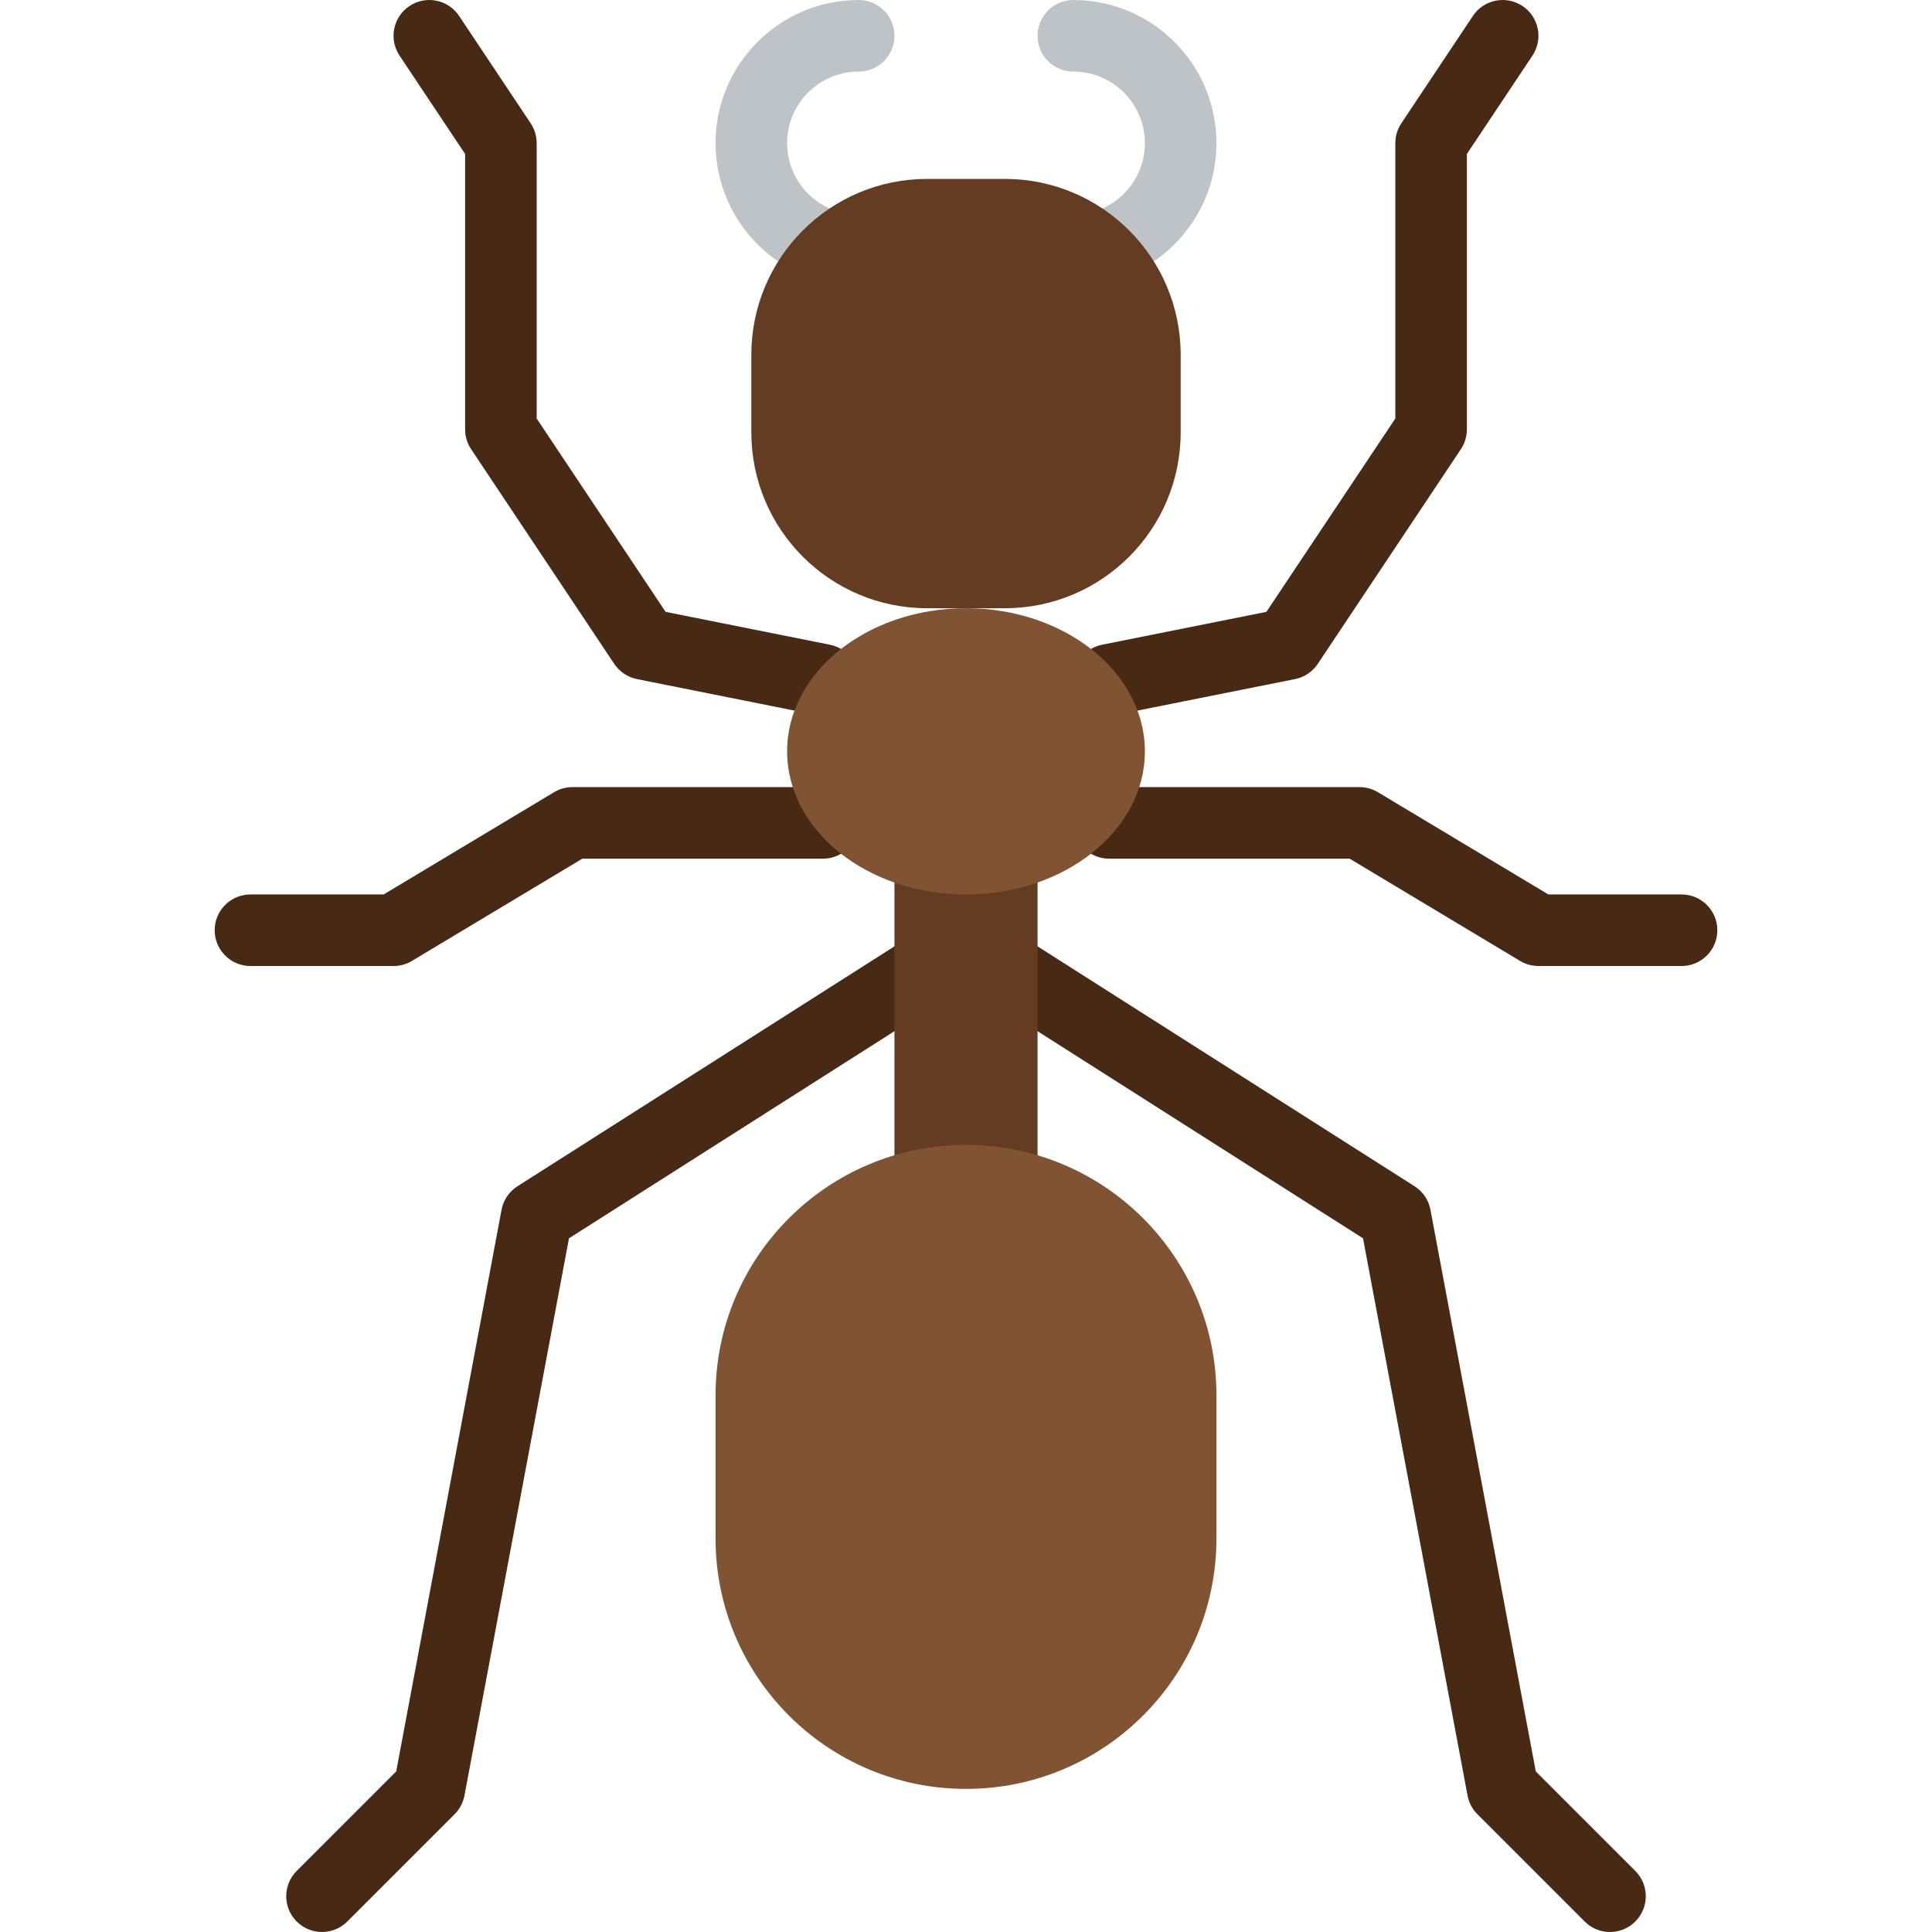
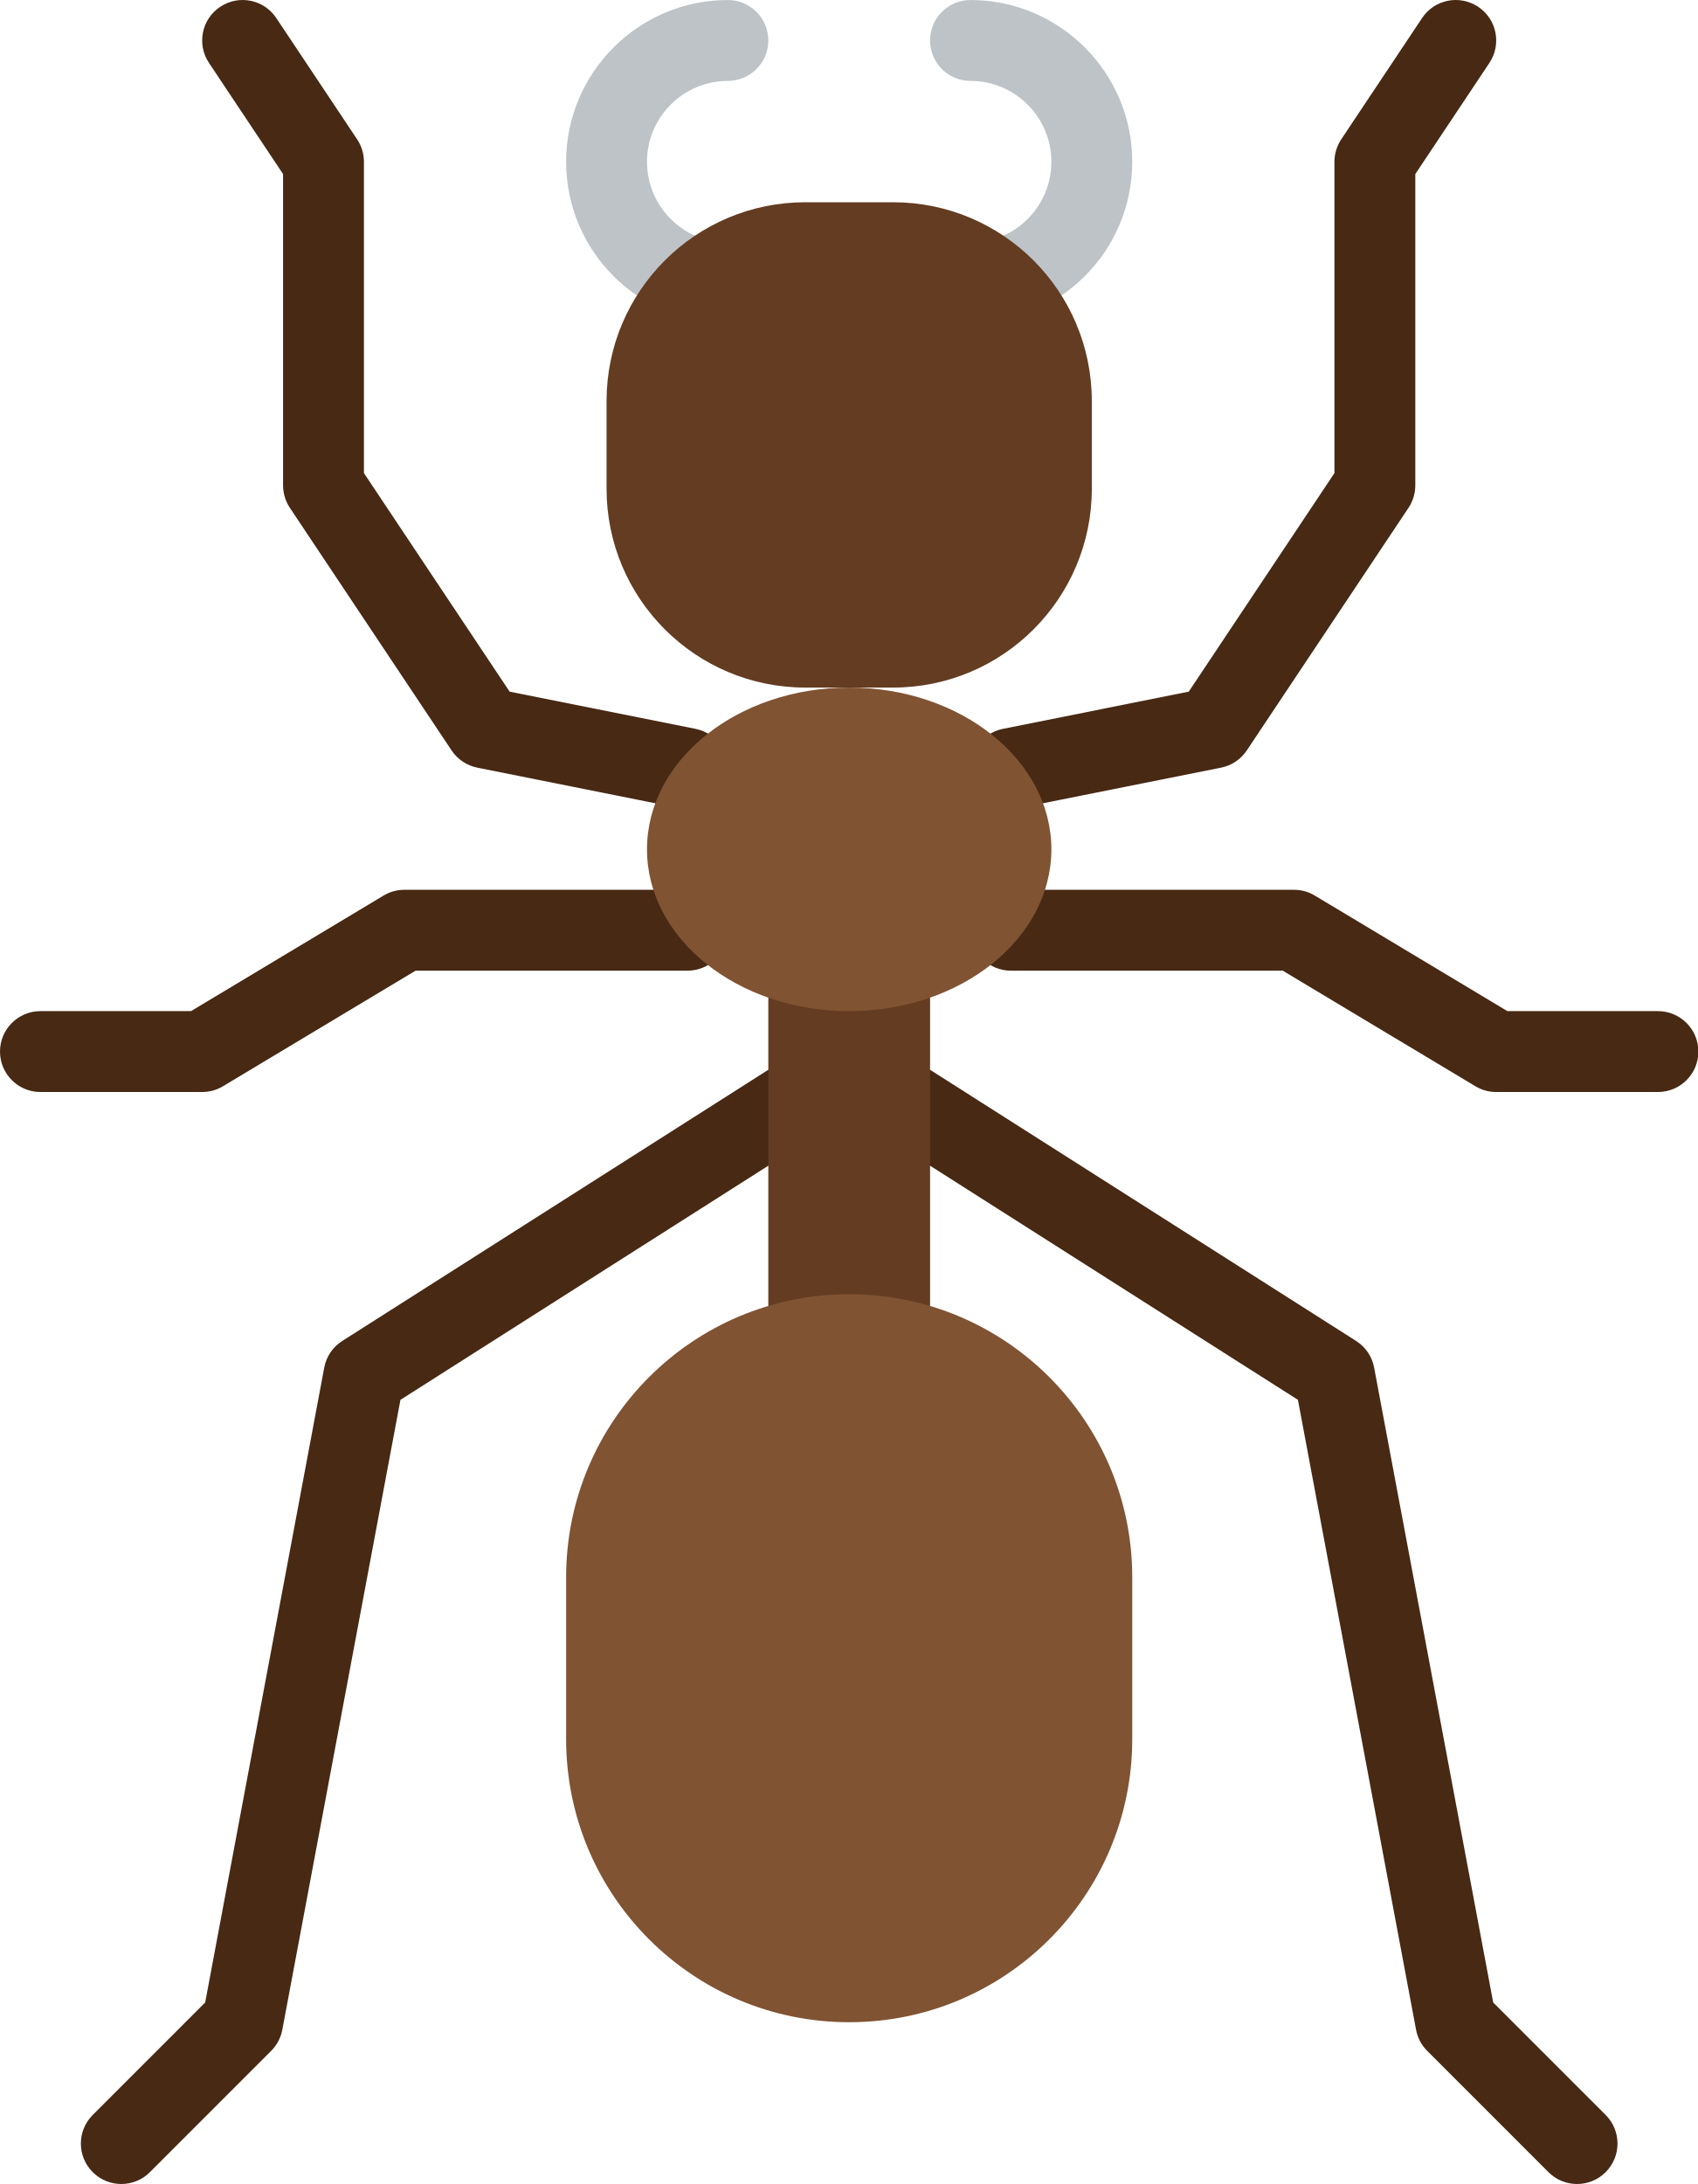
- <svg xmlns="http://www.w3.org/2000/svg" version="1.1" id="Layer_1" x="0px" y="0px" viewBox="0 0 512.005 512.005" style="enable-background:new 0 0 512.005 512.005;" xml:space="preserve">
-   <g transform="translate(0 -1)">
-     <g>
-       <path style="fill:#472914;" d="M85.336,513.005c-2.427,0-4.855-0.929-6.703-2.778c-3.707-3.707-3.707-9.7,0-13.407l26.368-26.368    l27.913-148.821c0.474-2.588,2.001-4.845,4.219-6.258l104.296-66.37c4.437-2.807,10.287-1.498,13.094,2.911    c2.816,4.418,1.508,10.278-2.911,13.094l-100.826,64.161l-27.695,147.655c-0.351,1.877-1.252,3.603-2.607,4.959l-28.444,28.444    C90.191,512.076,87.763,513.005,85.336,513.005" />
-       <path style="fill:#472914;" d="M104.299,257.005H66.373c-5.243,0-9.481-4.248-9.481-9.481c0-5.234,4.238-9.481,9.481-9.481h35.3    l45.151-27.089c1.479-0.891,3.157-1.356,4.883-1.356h66.37c5.243,0,9.481,4.248,9.481,9.481s-4.238,9.481-9.481,9.481h-63.744    l-45.151,27.089C107.703,256.541,106.025,257.005,104.299,257.005" />
-       <path style="fill:#472914;" d="M218.086,190.635c-0.616,0-1.242-0.057-1.868-0.19l-47.407-9.481    c-2.465-0.484-4.636-1.944-6.03-4.03l-37.926-56.889c-1.033-1.555-1.593-3.394-1.593-5.262V41.804l-17.37-26.055    c-2.911-4.361-1.735-10.249,2.626-13.151c4.361-2.911,10.24-1.735,13.151,2.626l18.963,28.444    c1.033,1.555,1.593,3.394,1.593,5.262v72.979l34.162,51.238l43.548,8.713c5.129,1.024,8.467,6.021,7.433,11.15    C226.477,187.516,222.514,190.635,218.086,190.635" />
-       <path style="fill:#472914;" d="M426.669,513.005c-2.427,0-4.855-0.929-6.703-2.778l-28.444-28.444    c-1.356-1.356-2.257-3.082-2.607-4.959l-27.695-147.655l-100.826-64.161c-4.418-2.816-5.727-8.676-2.911-13.094    c2.816-4.409,8.676-5.717,13.094-2.911l104.296,66.37c2.219,1.413,3.745,3.669,4.219,6.258l27.913,148.821l26.368,26.368    c3.707,3.707,3.707,9.7,0,13.407C431.524,512.076,429.097,513.005,426.669,513.005" />
-       <path style="fill:#472914;" d="M445.632,257.005h-37.926c-1.726,0-3.404-0.465-4.883-1.356l-45.151-27.089h-63.744    c-5.243,0-9.481-4.248-9.481-9.481s4.238-9.481,9.481-9.481h66.37c1.726,0,3.404,0.465,4.883,1.356l45.151,27.089h35.3    c5.243,0,9.481,4.248,9.481,9.481C455.114,252.758,450.876,257.005,445.632,257.005" />
-       <path style="fill:#472914;" d="M293.919,190.635c-4.428,0-8.391-3.119-9.282-7.623c-1.033-5.129,2.304-10.126,7.434-11.15    l43.548-8.713l34.162-51.238V38.931c0-1.868,0.559-3.707,1.593-5.262l18.963-28.444c2.901-4.361,8.77-5.537,13.151-2.626    c4.361,2.901,5.537,8.789,2.626,13.151l-17.37,26.055v72.979c0,1.868-0.559,3.707-1.593,5.262l-37.926,56.889    c-1.394,2.086-3.565,3.546-6.03,4.03l-47.407,9.481C295.161,190.578,294.526,190.635,293.919,190.635" />
+ <svg xmlns="http://www.w3.org/2000/svg" width="398" height="512.005">
+   <g>
+     <g id="svg_1">
+       <g id="svg_2">
+         <path id="svg_3" fill="#472914" d="m28.444,512.005c-2.427,0 -4.855,-0.929 -6.703,-2.778c-3.707,-3.707 -3.707,-9.7 0,-13.407l26.368,-26.368l27.913,-148.821c0.474,-2.588 2.001,-4.845 4.219,-6.258l104.296,-66.37c4.437,-2.807 10.287,-1.498 13.094,2.911c2.816,4.418 1.508,10.278 -2.911,13.094l-100.826,64.161l-27.695,147.655c-0.351,1.877 -1.252,3.603 -2.607,4.959l-28.444,28.444c-1.849,1.849 -4.277,2.778 -6.704,2.778" />
+         <path id="svg_4" fill="#472914" d="m47.407,256.005l-37.926,0c-5.243,0 -9.481,-4.248 -9.481,-9.481c0,-5.234 4.238,-9.481 9.481,-9.481l35.3,0l45.151,-27.089c1.479,-0.891 3.157,-1.356 4.883,-1.356l66.37,0c5.243,0 9.481,4.248 9.481,9.481s-4.238,9.481 -9.481,9.481l-63.744,0l-45.151,27.089c-1.479,0.892 -3.157,1.356 -4.883,1.356" />
+         <path id="svg_5" fill="#472914" d="m161.194,189.635c-0.616,0 -1.242,-0.057 -1.868,-0.19l-47.407,-9.481c-2.465,-0.484 -4.636,-1.944 -6.03,-4.03l-37.926,-56.889c-1.033,-1.555 -1.593,-3.394 -1.593,-5.262l0,-72.979l-17.37,-26.055c-2.911,-4.361 -1.735,-10.249 2.626,-13.151c4.361,-2.911 10.24,-1.735 13.151,2.626l18.963,28.444c1.033,1.555 1.593,3.394 1.593,5.262l0,72.979l34.162,51.238l43.548,8.713c5.129,1.024 8.467,6.021 7.433,11.15c-0.891,4.506 -4.854,7.625 -9.282,7.625" />
+         <path id="svg_6" fill="#472914" d="m369.777,512.005c-2.427,0 -4.855,-0.929 -6.703,-2.778l-28.444,-28.444c-1.356,-1.356 -2.257,-3.082 -2.607,-4.959l-27.695,-147.655l-100.826,-64.161c-4.418,-2.816 -5.727,-8.676 -2.911,-13.094c2.816,-4.409 8.676,-5.717 13.094,-2.911l104.296,66.37c2.219,1.413 3.745,3.669 4.219,6.258l27.913,148.821l26.368,26.368c3.707,3.707 3.707,9.7 0,13.407c-1.849,1.849 -4.276,2.778 -6.704,2.778" />
+         <path id="svg_7" fill="#472914" d="m388.74,256.005l-37.926,0c-1.726,0 -3.404,-0.465 -4.883,-1.356l-45.151,-27.089l-63.744,0c-5.243,0 -9.481,-4.248 -9.481,-9.481s4.238,-9.481 9.481,-9.481l66.37,0c1.726,0 3.404,0.465 4.883,1.356l45.151,27.089l35.3,0c5.243,0 9.481,4.248 9.481,9.481c0.001,5.234 -4.237,9.481 -9.481,9.481" />
+         <path id="svg_8" fill="#472914" d="m237.027,189.635c-4.428,0 -8.391,-3.119 -9.282,-7.623c-1.033,-5.129 2.304,-10.126 7.434,-11.15l43.548,-8.713l34.162,-51.238l0,-72.98c0,-1.868 0.559,-3.707 1.593,-5.262l18.963,-28.444c2.901,-4.361 8.77,-5.537 13.151,-2.626c4.361,2.901 5.537,8.789 2.626,13.151l-17.37,26.055l0,72.979c0,1.868 -0.559,3.707 -1.593,5.262l-37.926,56.889c-1.394,2.086 -3.565,3.546 -6.03,4.03l-47.407,9.481c-0.627,0.132 -1.262,0.189 -1.869,0.189" />
+       </g>
+       <g id="svg_9">
+         <path id="svg_10" fill="#BDC3C7" d="m170.666,75.857c-20.916,0 -37.926,-17.01 -37.926,-37.926s17.01,-37.926 37.926,-37.926c5.243,0 9.481,4.248 9.481,9.481s-4.238,9.481 -9.481,9.481c-10.458,0 -18.963,8.505 -18.963,18.963s8.505,18.963 18.963,18.963c5.243,0 9.481,4.248 9.481,9.481c0.001,5.236 -4.237,9.483 -9.481,9.483" />
+         <path id="svg_11" fill="#BDC3C7" d="m227.555,75.857c-5.243,0 -9.482,-4.248 -9.482,-9.481c0,-5.234 4.238,-9.481 9.482,-9.481c10.458,0 18.963,-8.505 18.963,-18.963s-8.505,-18.963 -18.963,-18.963c-5.243,0 -9.482,-4.248 -9.482,-9.481s4.238,-9.481 9.482,-9.481c20.916,0 37.926,17.01 37.926,37.926s-17.01,37.924 -37.926,37.924" />
+       </g>
+       <g id="svg_12">
+         <polygon id="svg_13" fill="#633C21" points="180.148,322.376 218.074,322.376 218.074,227.561 180.148,227.561 " />
+         <path id="svg_14" fill="#633C21" d="m209.389,161.191l-20.556,0c-25.742,0 -46.611,-20.869 -46.611,-46.62l0,-20.538c0,-25.752 20.869,-46.62 46.611,-46.62l20.556,0c25.742,0 46.611,20.869 46.611,46.62l0,20.537c0,25.752 -20.869,46.621 -46.611,46.621" />
+       </g>
+       <g id="svg_15">
+         <path id="svg_16" fill="#805333" d="m246.518,199.117c0,20.945 -21.22,37.926 -47.407,37.926s-47.407,-16.981 -47.407,-37.926s21.22,-37.926 47.407,-37.926s47.407,16.981 47.407,37.926" />
+         <path id="svg_17" fill="#805333" d="m199.111,474.079l0,0c-36.655,0 -66.37,-29.715 -66.37,-66.37l0,-37.926c0,-36.655 29.715,-66.37 66.37,-66.37s66.37,29.715 66.37,66.37l0,37.926c0,36.656 -29.715,66.37 -66.37,66.37" />
+       </g>
    </g>
-     <g>
-       <path style="fill:#BDC3C7;" d="M227.558,76.857c-20.916,0-37.926-17.01-37.926-37.926s17.01-37.926,37.926-37.926    c5.243,0,9.481,4.248,9.481,9.481s-4.238,9.481-9.481,9.481c-10.458,0-18.963,8.505-18.963,18.963s8.505,18.963,18.963,18.963    c5.243,0,9.481,4.248,9.481,9.481C237.04,72.61,232.802,76.857,227.558,76.857" />
-       <path style="fill:#BDC3C7;" d="M284.447,76.857c-5.243,0-9.482-4.248-9.482-9.481c0-5.234,4.238-9.481,9.482-9.481    c10.458,0,18.963-8.505,18.963-18.963s-8.505-18.963-18.963-18.963c-5.243,0-9.482-4.248-9.482-9.481s4.238-9.481,9.482-9.481    c20.916,0,37.926,17.01,37.926,37.926S305.363,76.857,284.447,76.857" />
-     </g>
-     <g>
-       <polygon style="fill:#633C21;" points="237.04,323.376 274.966,323.376 274.966,228.561 237.04,228.561   " />
-       <path style="fill:#633C21;" d="M266.281,162.191h-20.556c-25.742,0-46.611-20.869-46.611-46.62V95.033    c0-25.752,20.869-46.62,46.611-46.62h20.556c25.742,0,46.611,20.869,46.611,46.62v20.537    C312.892,141.322,292.023,162.191,266.281,162.191" />
-     </g>
-     <g>
-       <path style="fill:#805333;" d="M303.41,200.117c0,20.945-21.22,37.926-47.407,37.926s-47.407-16.981-47.407-37.926    s21.22-37.926,47.407-37.926S303.41,179.172,303.41,200.117" />
-       <path style="fill:#805333;" d="M256.003,475.079L256.003,475.079c-36.655,0-66.37-29.715-66.37-66.37v-37.926    c0-36.655,29.715-66.37,66.37-66.37s66.37,29.715,66.37,66.37v37.926C322.373,445.365,292.658,475.079,256.003,475.079" />
-     </g>
+     <g id="svg_18" />
+     <g id="svg_19" />
+     <g id="svg_20" />
+     <g id="svg_21" />
+     <g id="svg_22" />
+     <g id="svg_23" />
+     <g id="svg_24" />
+     <g id="svg_25" />
+     <g id="svg_26" />
+     <g id="svg_27" />
+     <g id="svg_28" />
+     <g id="svg_29" />
+     <g id="svg_30" />
+     <g id="svg_31" />
+     <g id="svg_32" />
  </g>
-   <g>
- </g>
-   <g>
- </g>
-   <g>
- </g>
-   <g>
- </g>
-   <g>
- </g>
-   <g>
- </g>
-   <g>
- </g>
-   <g>
- </g>
-   <g>
- </g>
-   <g>
- </g>
-   <g>
- </g>
-   <g>
- </g>
-   <g>
- </g>
-   <g>
- </g>
-   <g>
- </g>
</svg>
